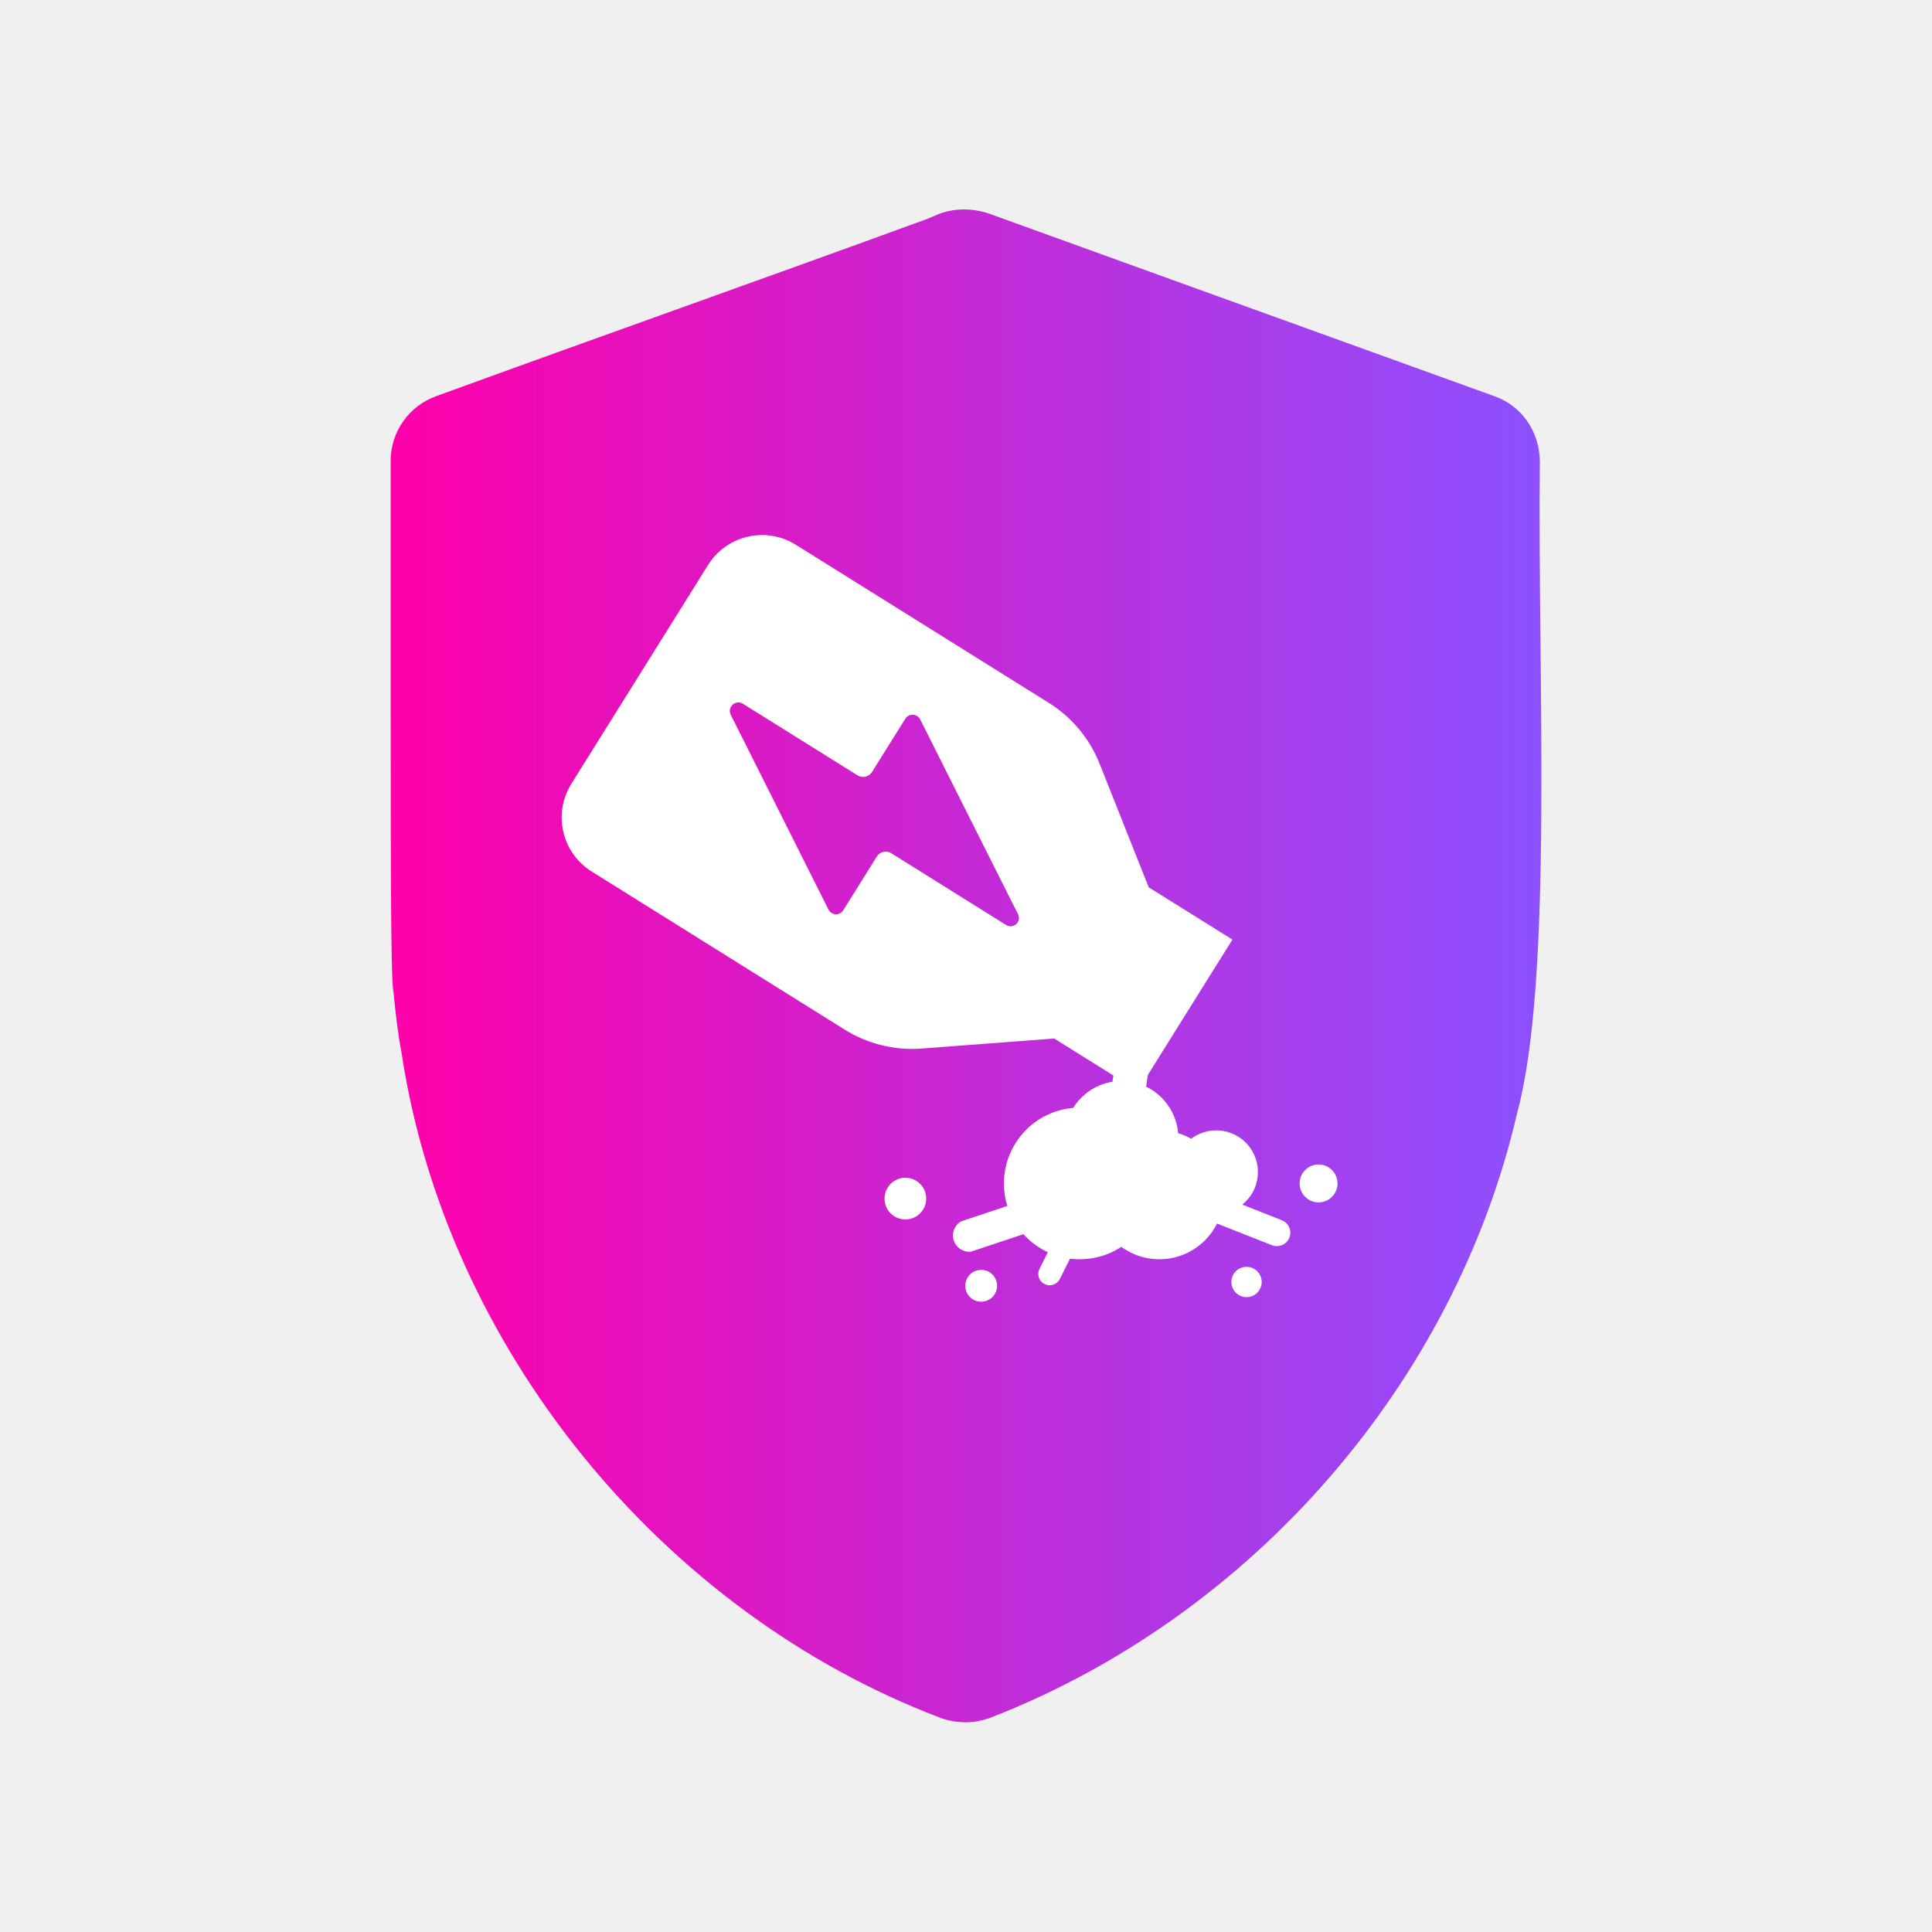
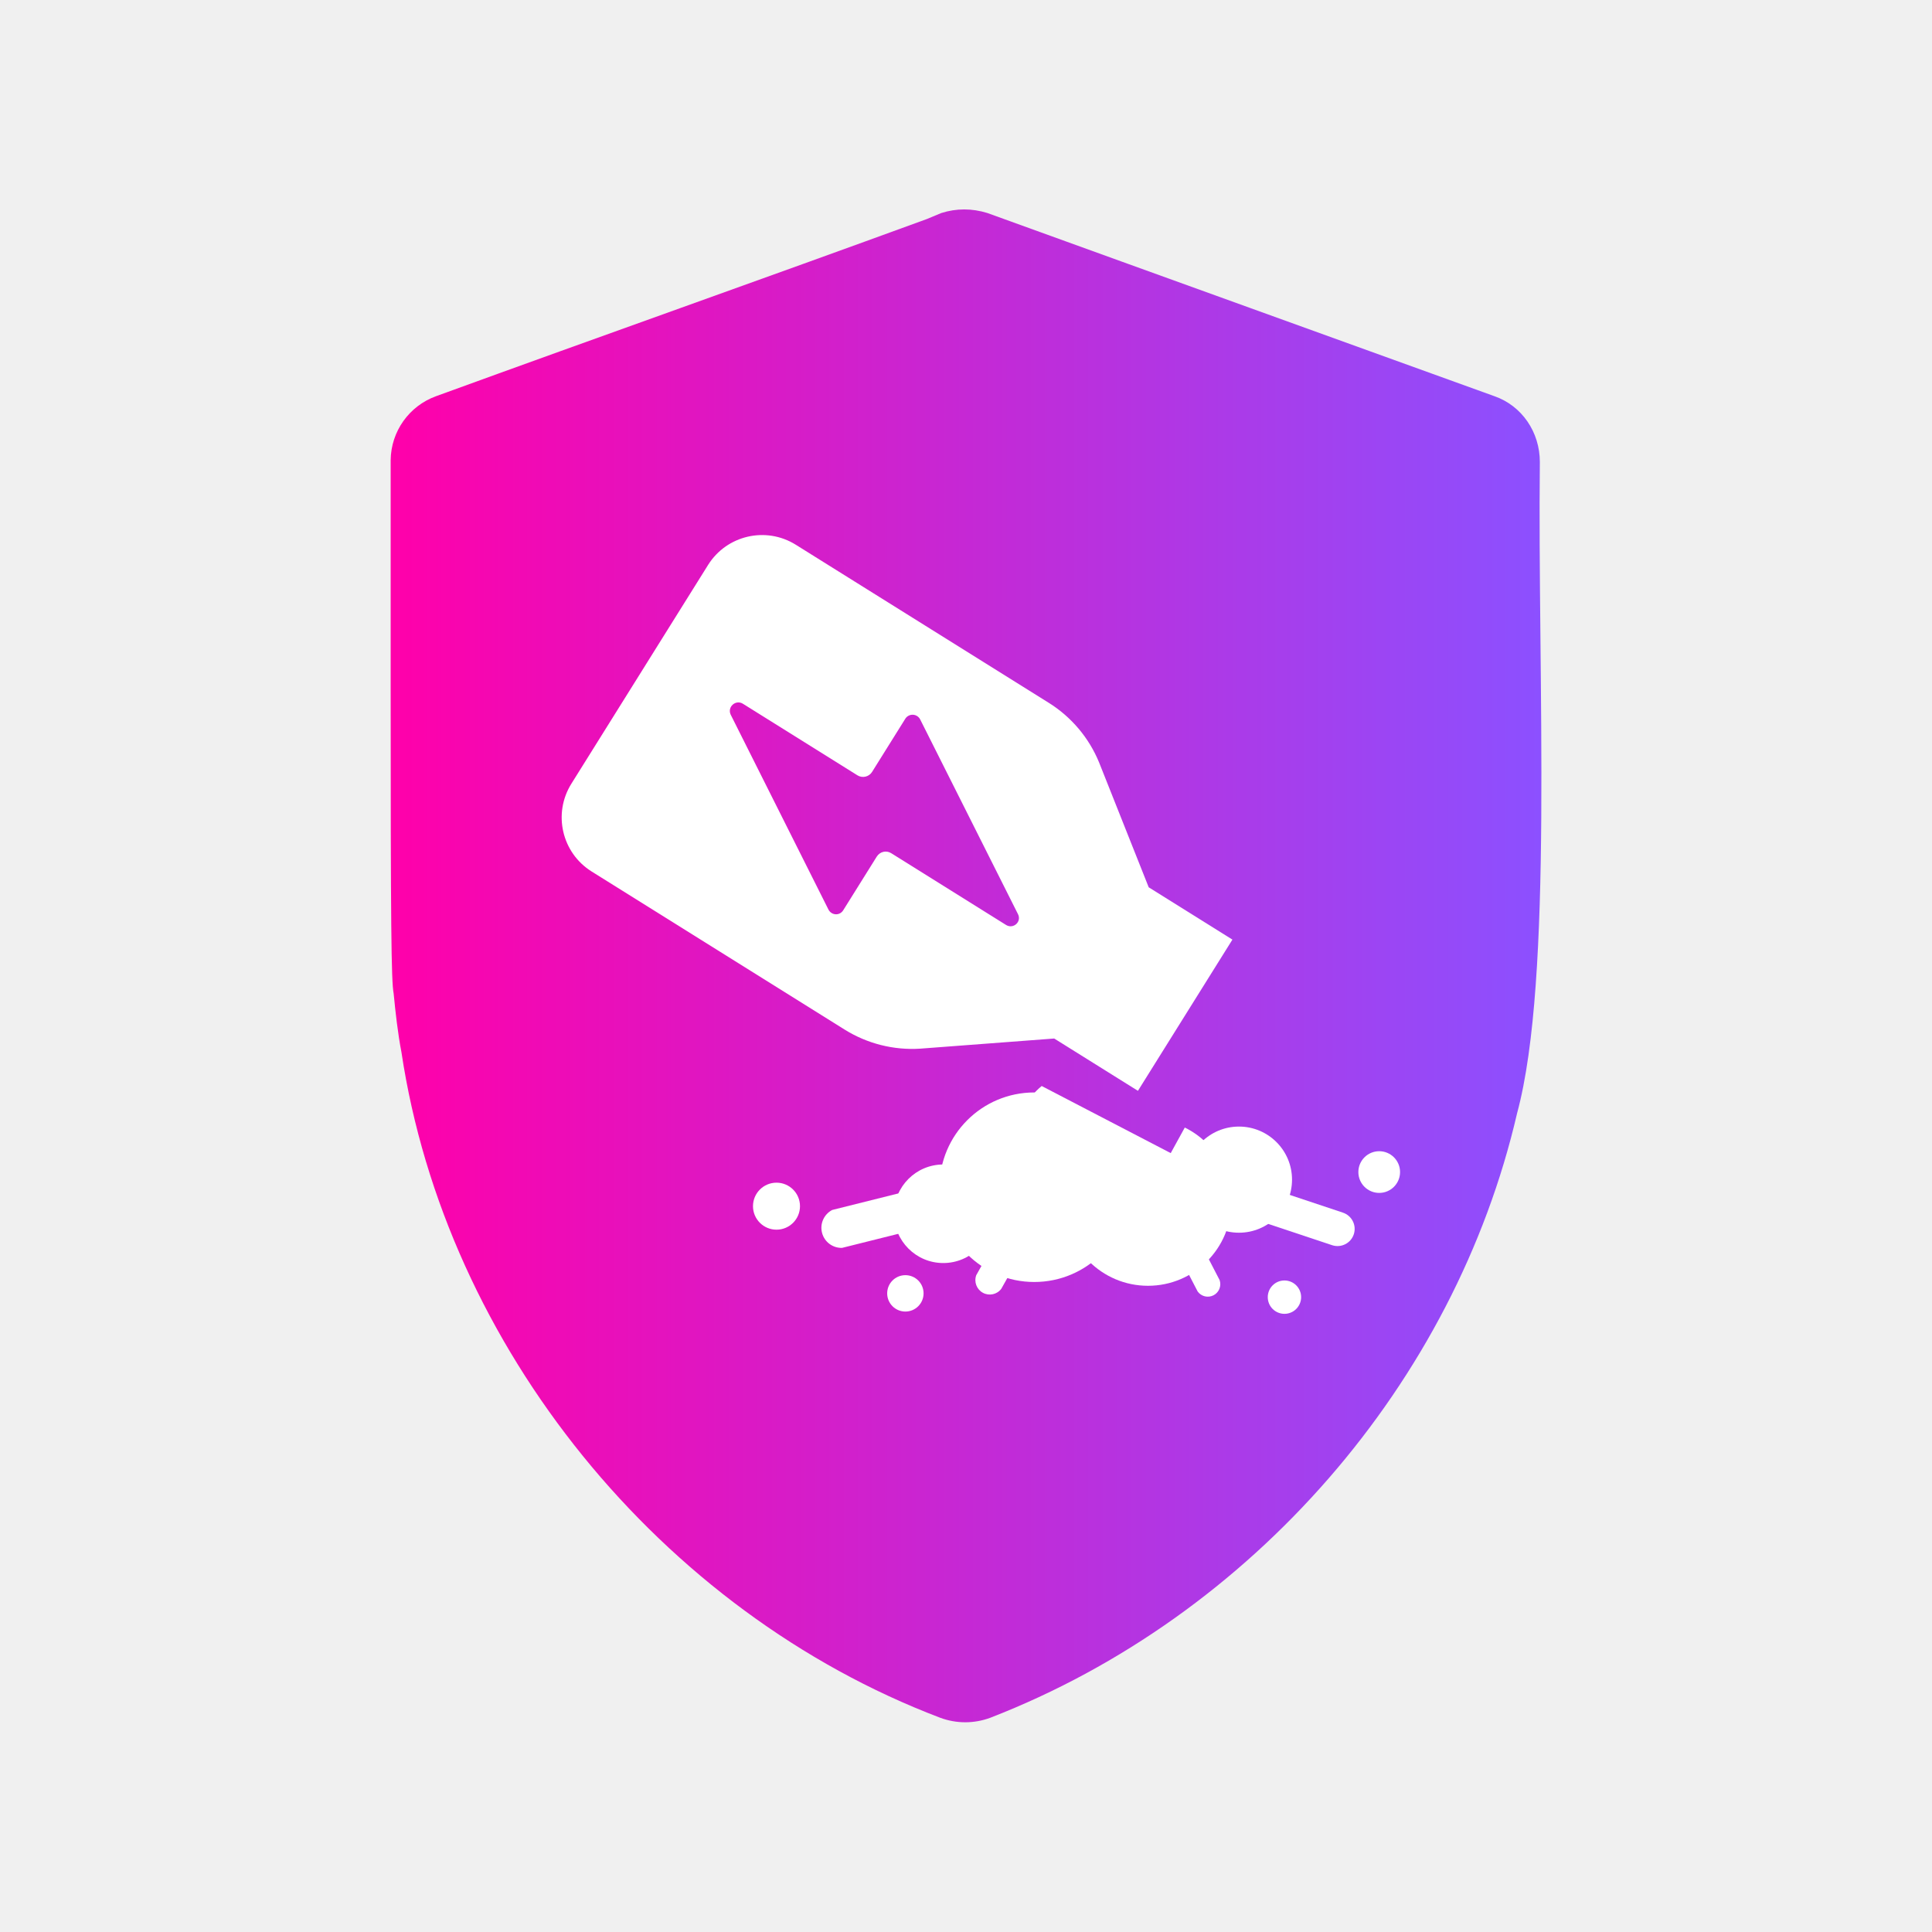
<svg xmlns="http://www.w3.org/2000/svg" viewBox="-6.527 2.221 32.279 32.279" role="img" aria-label="Socket sauce">
  <defs>
    <linearGradient id="socket-brand-gradient" x1="0" y1="0" x2="1" y2="0">
      <stop offset="0%" stop-color="#ff00aa" />
      <stop offset="100%" stop-color="#8c50ff" />
    </linearGradient>
  </defs>
  <path data-socket-layer="shield" fill="url(#socket-brand-gradient)" d="M18.44 8.84c.46.16.76.6.76 1.1-.04 3.58.23 8.63-.38 10.88-1.04 4.5-4.42 8.4-8.8 10.1a1.2 1.2 0 0 1-.84 0C4.52 29.15.92 24.73.18 19.8c-.06-.31-.1-.67-.13-.98-.04-.2-.05-1.14-.05-5.17V9.91a1.15 1.15 0 0 1 .76-1.07c2.8-1.02 5.38-1.93 8.2-2.96l.24-.1q.38-.12.77 0l2.24.81z" />
  <g data-socket-layer="glyph" transform="translate(2.013 9.2) scale(0.63333)">
    <defs>
      <mask id="glyph-cut-0" maskUnits="userSpaceOnUse" x="0" y="0" width="24" height="24">
        <rect width="24" height="24" fill="#ffffff" />
        <g transform="translate(4.9 1.4) scale(.727)">
          <path fill="#000000" d="M9.89 9.54c.19-.32.67-.18.67.19v5.85c0 .25.2.45.46.45h2.73c.29 0 .46.31.31.56l-4.9 8.04c-.2.31-.68.17-.68-.2V18.6a.46.46 0 0 0-.46-.46H5.3a.37.37 0 0 1-.31-.55z" />
        </g>
      </mask>
+       <mask id="glyph-cut-1" maskUnits="userSpaceOnUse" x="0" y="0" width="24" height="24">
+         <rect width="24" height="24" fill="#ffffff" />
+         <path fill="#000000" d="m8.6 10.2 11 5.2-2.2 4-10-5.2Z" />
+       </mask>
    </defs>
    <g transform="translate(-1.2 -0.6) rotate(122 12 12) translate(12 12) scale(.84) translate(-12 -12)" mask="url(#glyph-cut-0)">
      <path fill="#ffffff" fill-rule="evenodd" d="M9.2 2.2h5.6v3.1l2.5 3.4a4 4 0 0 1 .75 2.33v9.37a2 2 0 0 1-2 2h-8.1a2 2 0 0 1-2-2v-9.37A4 4 0 0 1 6.7 8.7l2.5-3.4Z" />
    </g>
-     <path fill="#ffffff" fill-rule="nonzero" d="m16.06 16.14-.4 2.8a.45.45 0 0 0 .89.12l.4-2.8a.45.45 0 0 0-.9-.12" />
-     <path fill="#ffffff" fill-rule="nonzero" d="M15 18.2a2 2 0 1 1 0 4 2 2 0 1 1 0-4" />
-     <path fill="#ffffff" fill-rule="nonzero" d="M17.1 18.8a1.7 1.7 0 1 1 0 3.4 1.7 1.7 0 1 1 0-3.4" />
-     <path fill="#ffffff" fill-rule="nonzero" d="M16.1 17.5a1.5 1.5 0 1 1 0 3 1.5 1.5 0 1 1 0-3" />
-     <path fill="#ffffff" fill-rule="nonzero" d="M18.6 18.8a1.1 1.1 0 1 1 0 2.2 1.1 1.1 0 1 1 0-2.2" />
-     <path fill="#ffffff" fill-rule="nonzero" d="m16.07 19.8-4.2 1.4a.43.43 0 0 0 .26.8l4.2-1.4a.43.43 0 0 0-.26-.8" />
-     <path fill="#ffffff" fill-rule="nonzero" d="m16.27 20.33 3.8 1.5a.35.35 0 0 0 .26-.66l-3.8-1.5a.35.35 0 0 0-.26.66" />
-     <path fill="#ffffff" fill-rule="nonzero" d="m15.33 19.67-1.4 2.8a.3.3 0 0 0 .54.26l1.4-2.8a.3.3 0 0 0-.54-.26" />
-     <path fill="#ffffff" fill-rule="evenodd" d="M10.4 20.05a.55.55 0 1 1 0 1.1.55.55 0 1 1 0-1.1" />
-     <path fill="#ffffff" fill-rule="evenodd" d="M21.3 19.7a.5.5 0 1 1 0 1 .5.5 0 1 1 0-1" />
-     <path fill="#ffffff" fill-rule="evenodd" d="M12.4 22.48a.42.42 0 1 1 0 .84.42.42 0 1 1 0-.84" />
-     <path fill="#ffffff" fill-rule="evenodd" d="M19.4 22.4a.4.4 0 1 1 0 .8.4.4 0 1 1 0-.8" />
+     <g mask="url(#glyph-cut-1)">
+       <path fill="#ffffff" fill-rule="nonzero" d="M13.8 17.8a2.5 2.5 0 1 1 0 5 2.5 2.5 0 1 1 0-5" />
+       <path fill="#ffffff" fill-rule="nonzero" d="M16.8 18.5a2.2 2.2 0 1 1 0 4.4 2.2 2.2 0 1 1 0-4.4" />
+       <path fill="#ffffff" fill-rule="nonzero" d="M15.2 17.2a1.9 1.9 0 1 1 0 3.8 1.9 1.9 0 1 1 0-3.8" />
+       <path fill="#ffffff" fill-rule="nonzero" d="M19.2 18.7a1.4 1.4 0 1 1 0 2.8 1.4 1.4 0 1 1 0-2.8" />
+       <path fill="#ffffff" fill-rule="nonzero" d="M11.4 19.7a1.3 1.3 0 1 1 0 2.6 1.3 1.3 0 1 1 0-2.6" />
+       <path fill="#ffffff" fill-rule="nonzero" d="m14.87 19.3-6.4 1.6a.53.53 0 0 0 .26 1l6.4-1.6a.53.53 0 0 0-.26-1" />
+       <path fill="#ffffff" fill-rule="nonzero" d="m16.26 20.03 5.4 1.8a.45.45 0 0 0 .28-.86l-5.4-1.8a.45.45 0 0 0-.28.86" />
+       <path fill="#ffffff" fill-rule="nonzero" d="m14.07 19.42-1.8 3.2a.38.38 0 0 0 .66.36l1.8-3.2a.38.38 0 0 0-.66-.36" />
+       <path fill="#ffffff" fill-rule="nonzero" d="m16.71 20.35 1.4 2.7a.33.33 0 0 0 .58-.3l-1.4-2.7a.33.33 0 0 0-.58.3" />
+     </g>
+     <path fill="#ffffff" fill-rule="evenodd" d="M7 20.18a.62.62 0 1 1 0 1.24.62.62 0 1 1 0-1.24" />
+     <path fill="#ffffff" fill-rule="evenodd" d="M22.9 19.35a.55.55 0 1 1 0 1.1.55.55 0 1 1 0-1.1" />
+     <path fill="#ffffff" fill-rule="evenodd" d="M10.4 22.62a.48.48 0 1 1 0 .96.48.48 0 1 1 0-.96" />
+     <path fill="#ffffff" fill-rule="evenodd" d="M20.4 22.76a.44.44 0 1 1 0 .88.44.44 0 1 1 0-.88" />
  </g>
</svg>
